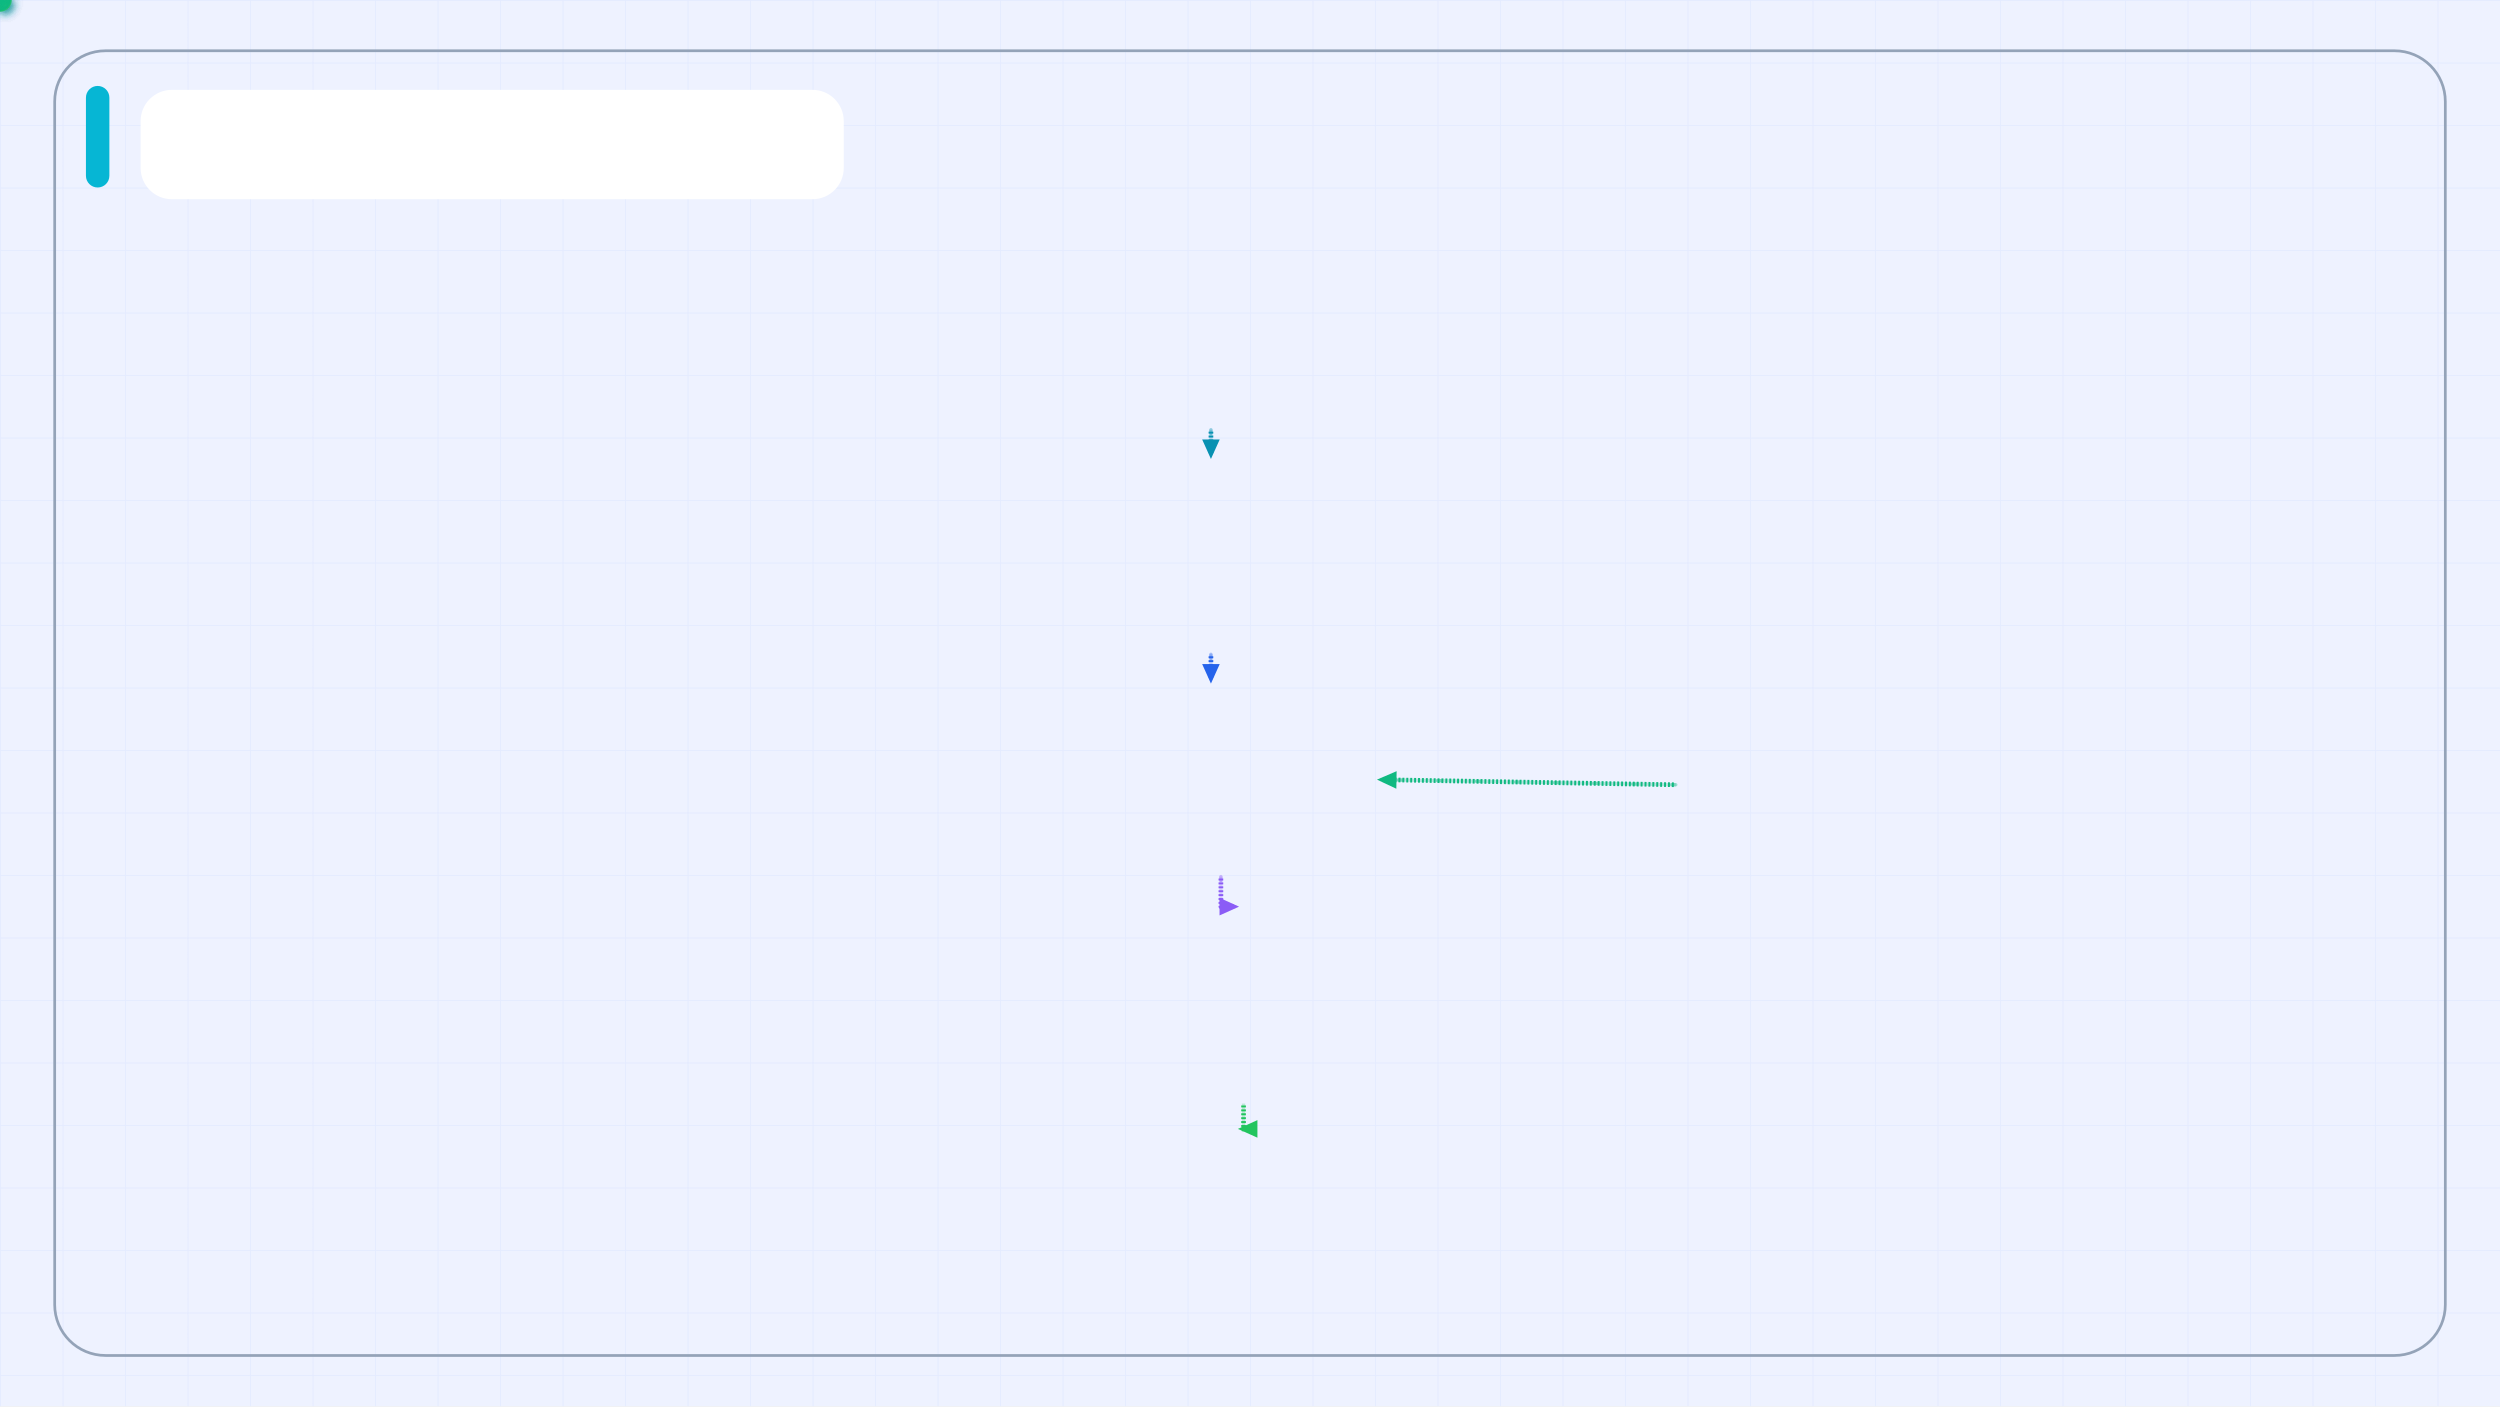
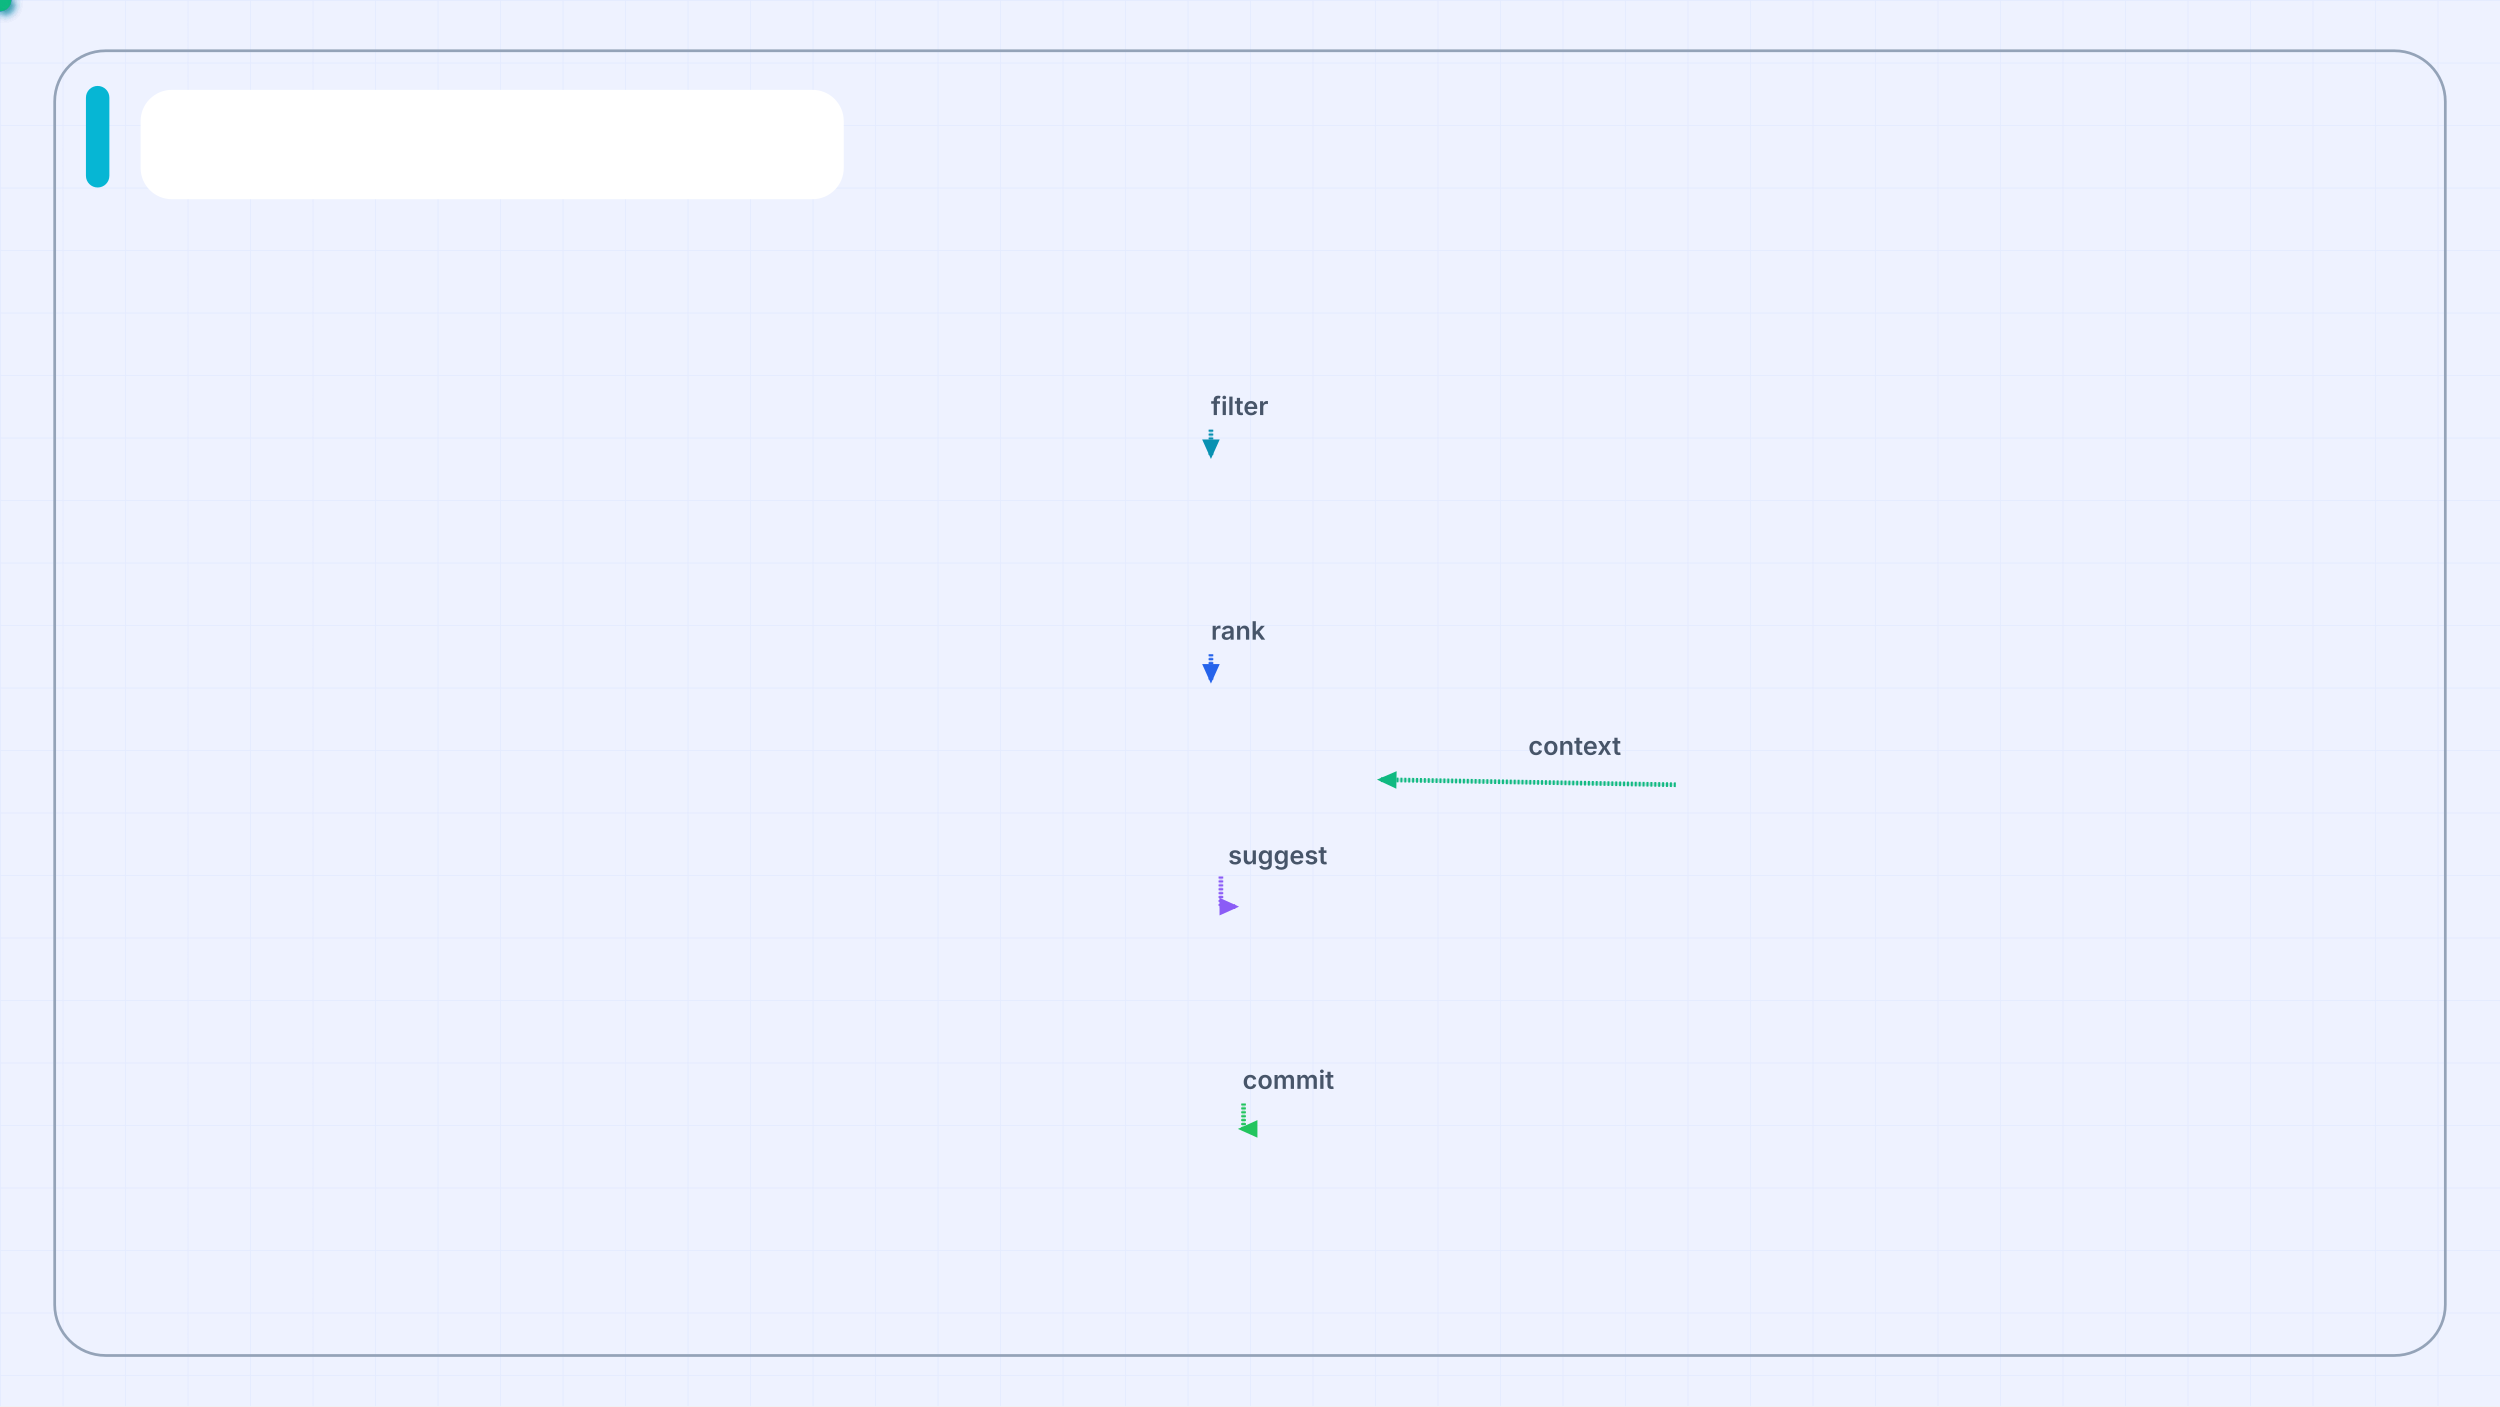
- <svg xmlns="http://www.w3.org/2000/svg" width="1280" height="720" viewBox="0 0 1280 720" role="img" aria-labelledby="diagram-title diagram-desc" data-motion-profile="expressive" data-motion-sequence="step-stagger" data-motion-edge="ghost-flow" data-motion-node="pulse" data-motion-group="border-scan" data-motion-title="highlight-sweep" data-motion-reduced="subtle" data-icon-system="illustrated-character-v1">
+ <svg xmlns="http://www.w3.org/2000/svg" width="1280" height="720" viewBox="0 0 1280 720" role="img" aria-labelledby="diagram-title diagram-desc" data-motion-profile="expressive" data-motion-sequence="step-stagger" data-motion-edge="comet-flow" data-motion-node="pulse" data-motion-group="border-scan" data-motion-title="highlight-sweep" data-motion-reduced="subtle" data-icon-system="illustrated-character-v1">
  <style>
  .title { font: 700 42px ui-sans-serif, system-ui, -apple-system, BlinkMacSystemFont, "Segoe UI", sans-serif; letter-spacing: 0; }
  .subtitle { font: 400 16px ui-sans-serif, system-ui, -apple-system, BlinkMacSystemFont, "Segoe UI", sans-serif; }
  .node-title { font: 700 18px ui-sans-serif, system-ui, -apple-system, BlinkMacSystemFont, "Segoe UI", sans-serif; }
  .node-caption { font: 400 13px ui-sans-serif, system-ui, -apple-system, BlinkMacSystemFont, "Segoe UI", sans-serif; opacity: 0.84; }
  .group-label { font: 700 14px ui-sans-serif, system-ui, -apple-system, BlinkMacSystemFont, "Segoe UI", sans-serif; text-transform: uppercase; letter-spacing: 0.08em; }
  .edge-label { font: 600 13px ui-sans-serif, system-ui, -apple-system, BlinkMacSystemFont, "Segoe UI", sans-serif; }
  .step-label { font: 700 12px ui-sans-serif, system-ui, -apple-system, BlinkMacSystemFont, "Segoe UI", sans-serif; }
  .edge-flow { stroke-linecap: round; }
  .edge-draw, .edge-base { stroke-linecap: butt; stroke-linejoin: round; }
  .edge-particle { filter: url(#particle-glow); }
  .edge-arrow-particle { filter: url(#particle-glow); }
  .semantic-icon { vector-effect: non-scaling-stroke; }
  .semantic-icon-breathe { transform-box: fill-box; transform-origin: center; animation: semanticIconBreathe 2.8s ease-in-out infinite; }
  .icon-breathe-halo { pointer-events: none; filter: url(#particle-glow); }
  .node-glow, .node-burst { pointer-events: none; }
  #title-accent { transform-origin: 50px 70px; animation: titlePulse 4.8s ease-in-out infinite; }
  #title-highlight { transform-origin: 252px 74px; animation: titleSlide 5.6s ease-in-out infinite; }
  @keyframes titlePulse { 0%, 100% { opacity: 0.76; } 50% { opacity: 1; } }
  @keyframes titleSlide { 0%, 100% { transform: translateX(0); opacity: 0.9; } 50% { transform: translateX(8px); opacity: 1; } }
  @keyframes semanticIconBreathe { 0%, 100% { transform: scale(0.96); opacity: 0.72; } 50% { transform: scale(1.08); opacity: 1; } }
  @media (prefers-reduced-motion: reduce) {
    #title-accent, #title-highlight, .semantic-icon-breathe { animation: none; }
  }
</style>
  <rect width="100%" height="100%" fill="#eef2ff" />
  <defs>
    <filter id="soft-glow" x="-40%" y="-40%" width="180%" height="180%">
      <feGaussianBlur stdDeviation="5" result="blur" />
      <feMerge>
        <feMergeNode in="blur" />
        <feMergeNode in="SourceGraphic" />
      </feMerge>
    </filter>
    <filter id="particle-glow" x="-80%" y="-80%" width="260%" height="260%">
      <feGaussianBlur stdDeviation="2.6" result="blur" />
      <feMerge>
        <feMergeNode in="blur" />
        <feMergeNode in="SourceGraphic" />
      </feMerge>
    </filter>
    <pattern id="grid" width="32" height="32" patternUnits="userSpaceOnUse">
      <path d="M 32 0 L 0 0 0 32" fill="none" stroke="#dbe4ff" stroke-width="1" />
    </pattern>
  </defs>
  <rect width="100%" height="100%" fill="url(#grid)" opacity="0.52" />
  <rect x="28" y="26" width="1224" height="668" rx="26" fill="none" stroke="#94a3b8" stroke-width="1.4" opacity="1.00" />
  <rect id="title-accent" x="44" y="44" width="12" height="52" rx="6" fill="#06b6d4" />
  <rect id="title-highlight" x="72" y="46" width="360" height="56" rx="16" fill="#ffffff" />
  <rect class="title-sweep" x="72" y="46" width="0" height="56" rx="16" fill="#06b6d4" opacity="0.16">
    <animate attributeName="width" values="0;360;0" dur="3.20s" begin="0.34s" repeatCount="indefinite" />
    <animate attributeName="x" values="72;72;432" dur="3.20s" begin="0.34s" repeatCount="indefinite" />
  </rect>
  <text id="main-title" x="90" y="84" class="title" fill="#172033" opacity="0">
    <animate attributeName="opacity" values="0;1" dur="0.65s" begin="0.08s" fill="freeze" />
  AI Growth Funnel
</text>
  <text x="74" y="126" class="subtitle" fill="#475569" opacity="0">
    <animate attributeName="opacity" values="0;1" dur="0.65s" begin="0.28s" fill="freeze" />
  signals become qualified users, activation, and expansion loops
</text>
  <g id="group-funnel" class="group" opacity="0">
    <animate attributeName="opacity" values="0;1" dur="0.70s" begin="0.17s" fill="freeze" />
    <rect x="450.0" y="80.0" width="345.0" height="600.0" rx="22" fill="#f8fbff" fill-opacity="0.34" stroke="#2563eb" stroke-width="1.6" stroke-dasharray="9 8">
      <animate attributeName="stroke-dashoffset" values="0;-34" dur="5.60s" begin="0.17s" repeatCount="indefinite" />
    </rect>
    <rect class="group-border-scan" x="450.0" y="80.0" width="345.0" height="600.0" rx="22" fill="none" stroke="#2563eb" stroke-width="3.4" stroke-linecap="round" stroke-dasharray="113.4 661.5" opacity="0.72" filter="url(#soft-glow)">
      <animate attributeName="stroke-dashoffset" values="0;-1890.0" dur="7.15s" begin="0.27s" repeatCount="indefinite" />
    </rect>
    <text x="468.0" y="110.0" class="group-label" fill="#475569">Funnel</text>
  </g>
  <defs>
    <marker id="arrow-1" markerWidth="12" markerHeight="12" viewBox="0 0 12 12" refX="9" refY="6" orient="auto" markerUnits="userSpaceOnUse">
      <path d="M 1 1.5 L 11 6 L 1 10.5 z" fill="#0891b2" />
    </marker>
  </defs>
  <g class="edge" data-role="source">
    <path class="edge-base" d="M 620.0 220.0 L 620.0 233.0" fill="none" stroke="#0891b2" stroke-width="1.7" opacity="0.24" />
-     <path class="edge-draw" d="M 620.0 220.0 L 620.0 233.0" fill="none" stroke="#0891b2" stroke-width="2.4" pathLength="1" stroke-dasharray="1" stroke-dashoffset="1" marker-end="url(#arrow-1)">
-       <animate attributeName="stroke-dashoffset" values="1;0" dur="0.90s" begin="0.47s" fill="freeze" />
-     </path>
-     <path class="edge-flow edge-flow-ghost-flow" d="M 620.0 220.0 L 620.0 233.0" fill="none" stroke="#0891b2" stroke-width="1.7" stroke-dasharray="2 18" opacity="0.38">
-       <animate attributeName="stroke-dashoffset" values="0;-54" dur="3.02s" begin="0.67s" repeatCount="indefinite" />
-       <animate attributeName="opacity" values="0.27;0.38;0.27" dur="3.02s" begin="0.67s" repeatCount="indefinite" />
-     </path>
-     <circle class="edge-particle" r="5.5" fill="#0891b2" opacity="0.92">
-       <animateMotion dur="4.20s" repeatCount="indefinite" path="M 620.0 220.0 L 620.0 233.0" begin="0.32s" />
-       <animate attributeName="opacity" values="0;0.92;0" dur="4.20s" begin="0.32s" repeatCount="indefinite" />
-     </circle>
-     <circle class="edge-particle" r="3.5" fill="#0891b2" opacity="0.74">
-       <animateMotion dur="4.20s" repeatCount="indefinite" path="M 620.0 220.0 L 620.0 233.0" begin="1.72s" />
-       <animate attributeName="opacity" values="0;0.74;0" dur="4.20s" begin="1.72s" repeatCount="indefinite" />
-     </circle>
-     <circle class="edge-particle" r="2.4" fill="#0891b2" opacity="0.56">
-       <animateMotion dur="4.20s" repeatCount="indefinite" path="M 620.0 220.0 L 620.0 233.0" begin="3.12s" />
-       <animate attributeName="opacity" values="0;0.56;0" dur="4.20s" begin="3.12s" repeatCount="indefinite" />
-     </circle>
-     <circle class="edge-particle" r="1.8" fill="#0891b2" opacity="0.38">
-       <animateMotion dur="4.20s" repeatCount="indefinite" path="M 620.0 220.0 L 620.0 233.0" begin="4.52s" />
-       <animate attributeName="opacity" values="0;0.38;0" dur="4.20s" begin="4.52s" repeatCount="indefinite" />
-     </circle>
-     <text x="620.0" y="212.5" class="edge-label" fill="#475569" opacity="0">
-       <animate attributeName="opacity" values="0;1" dur="0.45s" begin="0.61s" fill="freeze" />
+     <path class="edge-draw" d="M 620.0 220.0 L 620.0 233.0" fill="none" stroke="#0891b2" stroke-width="2.4" pathLength="1" stroke-dasharray="1" stroke-dashoffset="0" marker-end="url(#arrow-1)" />
+     <circle class="edge-particle edge-comet edge-comet-head" r="5.8" fill="#0891b2" stroke="none" opacity="1.00">
+       <animateMotion dur="1.85s" repeatCount="indefinite" path="M 620.0 220.0 L 620.0 233.0" begin="-0.19s" />
+       <animate attributeName="opacity" values="0;1.00;0" dur="1.85s" begin="-0.19s" repeatCount="indefinite" />
+     </circle>
+     <circle class="edge-particle edge-comet edge-comet-tail" r="4.2" fill="#0891b2" stroke="none" opacity="0.62">
+       <animateMotion dur="1.85s" repeatCount="indefinite" path="M 620.0 220.0 L 620.0 233.0" begin="-0.12s" />
+       <animate attributeName="opacity" values="0;0.62;0" dur="1.85s" begin="-0.12s" repeatCount="indefinite" />
+     </circle>
+     <circle class="edge-particle edge-comet edge-comet-tail" r="3.0" fill="#0891b2" stroke="none" opacity="0.38">
+       <animateMotion dur="1.85s" repeatCount="indefinite" path="M 620.0 220.0 L 620.0 233.0" begin="-0.04s" />
+       <animate attributeName="opacity" values="0;0.38;0" dur="1.85s" begin="-0.04s" repeatCount="indefinite" />
+     </circle>
+     <circle class="edge-particle edge-comet edge-comet-tail" r="2.0" fill="#0891b2" stroke="none" opacity="0.20">
+       <animateMotion dur="1.85s" repeatCount="indefinite" path="M 620.0 220.0 L 620.0 233.0" begin="0.03s" />
+       <animate attributeName="opacity" values="0;0.20;0" dur="1.85s" begin="0.03s" repeatCount="indefinite" />
+     </circle>
+     <text x="620.0" y="212.5" class="edge-label" fill="#475569" opacity="1">
    filter
  </text>
  </g>
  <defs>
    <marker id="arrow-2" markerWidth="12" markerHeight="12" viewBox="0 0 12 12" refX="9" refY="6" orient="auto" markerUnits="userSpaceOnUse">
      <path d="M 1 1.5 L 11 6 L 1 10.5 z" fill="#2563eb" />
    </marker>
  </defs>
  <g class="edge" data-role="process">
    <path class="edge-base" d="M 620.0 335.0 L 620.0 348.0" fill="none" stroke="#2563eb" stroke-width="1.7" opacity="0.24" />
-     <path class="edge-draw" d="M 620.0 335.0 L 620.0 348.0" fill="none" stroke="#2563eb" stroke-width="2.4" pathLength="1" stroke-dasharray="1" stroke-dashoffset="1" marker-end="url(#arrow-2)">
-       <animate attributeName="stroke-dashoffset" values="1;0" dur="0.90s" begin="0.59s" fill="freeze" />
-     </path>
-     <path class="edge-flow edge-flow-ghost-flow" d="M 620.0 335.0 L 620.0 348.0" fill="none" stroke="#2563eb" stroke-width="1.7" stroke-dasharray="2 18" opacity="0.38">
-       <animate attributeName="stroke-dashoffset" values="0;-54" dur="3.02s" begin="0.79s" repeatCount="indefinite" />
-       <animate attributeName="opacity" values="0.27;0.38;0.27" dur="3.02s" begin="0.79s" repeatCount="indefinite" />
-     </path>
-     <circle class="edge-particle" r="5.5" fill="#2563eb" opacity="0.92">
-       <animateMotion dur="4.20s" repeatCount="indefinite" path="M 620.0 335.0 L 620.0 348.0" begin="0.64s" />
-       <animate attributeName="opacity" values="0;0.92;0" dur="4.20s" begin="0.64s" repeatCount="indefinite" />
-     </circle>
-     <circle class="edge-particle" r="3.5" fill="#2563eb" opacity="0.74">
-       <animateMotion dur="4.20s" repeatCount="indefinite" path="M 620.0 335.0 L 620.0 348.0" begin="2.04s" />
-       <animate attributeName="opacity" values="0;0.74;0" dur="4.20s" begin="2.04s" repeatCount="indefinite" />
-     </circle>
-     <circle class="edge-particle" r="2.4" fill="#2563eb" opacity="0.56">
-       <animateMotion dur="4.20s" repeatCount="indefinite" path="M 620.0 335.0 L 620.0 348.0" begin="3.44s" />
-       <animate attributeName="opacity" values="0;0.56;0" dur="4.20s" begin="3.44s" repeatCount="indefinite" />
-     </circle>
-     <circle class="edge-particle" r="1.8" fill="#2563eb" opacity="0.38">
-       <animateMotion dur="4.20s" repeatCount="indefinite" path="M 620.0 335.0 L 620.0 348.0" begin="4.84s" />
-       <animate attributeName="opacity" values="0;0.38;0" dur="4.20s" begin="4.84s" repeatCount="indefinite" />
-     </circle>
-     <text x="620.0" y="327.5" class="edge-label" fill="#475569" opacity="0">
-       <animate attributeName="opacity" values="0;1" dur="0.45s" begin="0.73s" fill="freeze" />
+     <path class="edge-draw" d="M 620.0 335.0 L 620.0 348.0" fill="none" stroke="#2563eb" stroke-width="2.4" pathLength="1" stroke-dasharray="1" stroke-dashoffset="0" marker-end="url(#arrow-2)" />
+     <circle class="edge-particle edge-comet edge-comet-head" r="5.8" fill="#2563eb" stroke="none" opacity="1.00">
+       <animateMotion dur="1.85s" repeatCount="indefinite" path="M 620.0 335.0 L 620.0 348.0" begin="-0.38s" />
+       <animate attributeName="opacity" values="0;1.00;0" dur="1.85s" begin="-0.38s" repeatCount="indefinite" />
+     </circle>
+     <circle class="edge-particle edge-comet edge-comet-tail" r="4.2" fill="#2563eb" stroke="none" opacity="0.62">
+       <animateMotion dur="1.85s" repeatCount="indefinite" path="M 620.0 335.0 L 620.0 348.0" begin="-0.30s" />
+       <animate attributeName="opacity" values="0;0.62;0" dur="1.85s" begin="-0.30s" repeatCount="indefinite" />
+     </circle>
+     <circle class="edge-particle edge-comet edge-comet-tail" r="3.0" fill="#2563eb" stroke="none" opacity="0.38">
+       <animateMotion dur="1.85s" repeatCount="indefinite" path="M 620.0 335.0 L 620.0 348.0" begin="-0.23s" />
+       <animate attributeName="opacity" values="0;0.38;0" dur="1.85s" begin="-0.23s" repeatCount="indefinite" />
+     </circle>
+     <circle class="edge-particle edge-comet edge-comet-tail" r="2.0" fill="#2563eb" stroke="none" opacity="0.20">
+       <animateMotion dur="1.85s" repeatCount="indefinite" path="M 620.0 335.0 L 620.0 348.0" begin="-0.16s" />
+       <animate attributeName="opacity" values="0;0.20;0" dur="1.85s" begin="-0.16s" repeatCount="indefinite" />
+     </circle>
+     <text x="620.0" y="327.5" class="edge-label" fill="#475569" opacity="1">
    rank
  </text>
  </g>
  <defs>
    <marker id="arrow-3" markerWidth="12" markerHeight="12" viewBox="0 0 12 12" refX="9" refY="6" orient="auto" markerUnits="userSpaceOnUse">
      <path d="M 1 1.5 L 11 6 L 1 10.5 z" fill="#8b5cf6" />
    </marker>
  </defs>
  <g class="edge" data-role="agent">
    <path class="edge-base" d="M 625.1 448.8 L 625.1 464.2 L 632.4 464.2" fill="none" stroke="#8b5cf6" stroke-width="1.7" opacity="0.24" />
-     <path class="edge-draw" d="M 625.1 448.8 L 625.1 464.2 L 632.4 464.2" fill="none" stroke="#8b5cf6" stroke-width="2.4" pathLength="1" stroke-dasharray="1" stroke-dashoffset="1" marker-end="url(#arrow-3)">
-       <animate attributeName="stroke-dashoffset" values="1;0" dur="0.90s" begin="0.71s" fill="freeze" />
-     </path>
-     <path class="edge-flow edge-flow-ghost-flow" d="M 625.1 448.8 L 625.1 464.2 L 632.4 464.2" fill="none" stroke="#8b5cf6" stroke-width="1.7" stroke-dasharray="2 18" opacity="0.38">
-       <animate attributeName="stroke-dashoffset" values="0;-54" dur="3.02s" begin="0.91s" repeatCount="indefinite" />
-       <animate attributeName="opacity" values="0.27;0.38;0.27" dur="3.02s" begin="0.91s" repeatCount="indefinite" />
-     </path>
-     <circle class="edge-particle" r="5.5" fill="#8b5cf6" opacity="0.92">
-       <animateMotion dur="4.20s" repeatCount="indefinite" path="M 625.1 448.8 L 625.1 464.2 L 632.4 464.2" begin="0.96s" />
-       <animate attributeName="opacity" values="0;0.92;0" dur="4.20s" begin="0.96s" repeatCount="indefinite" />
-     </circle>
-     <circle class="edge-particle" r="3.5" fill="#8b5cf6" opacity="0.74">
-       <animateMotion dur="4.20s" repeatCount="indefinite" path="M 625.1 448.8 L 625.1 464.2 L 632.4 464.2" begin="2.36s" />
-       <animate attributeName="opacity" values="0;0.74;0" dur="4.20s" begin="2.36s" repeatCount="indefinite" />
-     </circle>
-     <circle class="edge-particle" r="2.4" fill="#8b5cf6" opacity="0.56">
-       <animateMotion dur="4.20s" repeatCount="indefinite" path="M 625.1 448.8 L 625.1 464.2 L 632.4 464.2" begin="3.76s" />
-       <animate attributeName="opacity" values="0;0.56;0" dur="4.20s" begin="3.76s" repeatCount="indefinite" />
-     </circle>
-     <circle class="edge-particle" r="1.8" fill="#8b5cf6" opacity="0.38">
-       <animateMotion dur="4.20s" repeatCount="indefinite" path="M 625.1 448.8 L 625.1 464.2 L 632.4 464.2" begin="5.16s" />
-       <animate attributeName="opacity" values="0;0.38;0" dur="4.20s" begin="5.16s" repeatCount="indefinite" />
-     </circle>
-     <text x="628.8" y="442.5" class="edge-label" fill="#475569" opacity="0">
-       <animate attributeName="opacity" values="0;1" dur="0.45s" begin="0.85s" fill="freeze" />
+     <path class="edge-draw" d="M 625.1 448.8 L 625.1 464.2 L 632.4 464.2" fill="none" stroke="#8b5cf6" stroke-width="2.4" pathLength="1" stroke-dasharray="1" stroke-dashoffset="0" marker-end="url(#arrow-3)" />
+     <circle class="edge-particle edge-comet edge-comet-head" r="5.8" fill="#8b5cf6" stroke="none" opacity="1.00">
+       <animateMotion dur="1.85s" repeatCount="indefinite" path="M 625.1 448.8 L 625.1 464.2 L 632.4 464.2" begin="-0.57s" />
+       <animate attributeName="opacity" values="0;1.00;0" dur="1.85s" begin="-0.57s" repeatCount="indefinite" />
+     </circle>
+     <circle class="edge-particle edge-comet edge-comet-tail" r="4.2" fill="#8b5cf6" stroke="none" opacity="0.62">
+       <animateMotion dur="1.85s" repeatCount="indefinite" path="M 625.1 448.8 L 625.1 464.2 L 632.4 464.2" begin="-0.50s" />
+       <animate attributeName="opacity" values="0;0.62;0" dur="1.85s" begin="-0.50s" repeatCount="indefinite" />
+     </circle>
+     <circle class="edge-particle edge-comet edge-comet-tail" r="3.0" fill="#8b5cf6" stroke="none" opacity="0.38">
+       <animateMotion dur="1.85s" repeatCount="indefinite" path="M 625.1 448.8 L 625.1 464.2 L 632.4 464.2" begin="-0.42s" />
+       <animate attributeName="opacity" values="0;0.38;0" dur="1.85s" begin="-0.42s" repeatCount="indefinite" />
+     </circle>
+     <circle class="edge-particle edge-comet edge-comet-tail" r="2.0" fill="#8b5cf6" stroke="none" opacity="0.20">
+       <animateMotion dur="1.85s" repeatCount="indefinite" path="M 625.1 448.8 L 625.1 464.2 L 632.4 464.2" begin="-0.35s" />
+       <animate attributeName="opacity" values="0;0.20;0" dur="1.85s" begin="-0.35s" repeatCount="indefinite" />
+     </circle>
+     <text x="628.8" y="442.5" class="edge-label" fill="#475569" opacity="1">
    suggest
  </text>
  </g>
  <defs>
    <marker id="arrow-4" markerWidth="12" markerHeight="12" viewBox="0 0 12 12" refX="9" refY="6" orient="auto" markerUnits="userSpaceOnUse">
      <path d="M 1 1.5 L 11 6 L 1 10.5 z" fill="#22c55e" />
    </marker>
  </defs>
  <g class="edge" data-role="output">
    <path class="edge-base" d="M 636.7 565.0 L 636.7 578.0 L 635.8 578.0" fill="none" stroke="#22c55e" stroke-width="1.7" opacity="0.24" />
-     <path class="edge-draw" d="M 636.7 565.0 L 636.7 578.0 L 635.8 578.0" fill="none" stroke="#22c55e" stroke-width="2.4" pathLength="1" stroke-dasharray="1" stroke-dashoffset="1" marker-end="url(#arrow-4)">
-       <animate attributeName="stroke-dashoffset" values="1;0" dur="0.90s" begin="0.83s" fill="freeze" />
-     </path>
-     <circle class="edge-particle" r="6.0" fill="#22c55e" opacity="0.92">
-       <animateMotion dur="4.20s" repeatCount="indefinite" path="M 636.7 565.0 L 636.7 578.0 L 635.8 578.0" begin="1.28s" />
-       <animate attributeName="opacity" values="0;0.92;0" dur="4.20s" begin="1.28s" repeatCount="indefinite" />
-     </circle>
-     <circle class="edge-particle" r="3.8" fill="#22c55e" opacity="0.74">
-       <animateMotion dur="4.20s" repeatCount="indefinite" path="M 636.7 565.0 L 636.7 578.0 L 635.8 578.0" begin="2.68s" />
-       <animate attributeName="opacity" values="0;0.74;0" dur="4.20s" begin="2.68s" repeatCount="indefinite" />
-     </circle>
-     <text x="636.2" y="557.5" class="edge-label" fill="#475569" opacity="0">
-       <animate attributeName="opacity" values="0;1" dur="0.45s" begin="0.97s" fill="freeze" />
+     <path class="edge-draw" d="M 636.7 565.0 L 636.7 578.0 L 635.8 578.0" fill="none" stroke="#22c55e" stroke-width="2.4" pathLength="1" stroke-dasharray="1" stroke-dashoffset="0" marker-end="url(#arrow-4)" />
+     <circle class="edge-particle edge-packet" r="5.5" fill="#22c55e" stroke="none" opacity="0.92">
+       <animateMotion dur="1.65s" repeatCount="indefinite" path="M 636.7 565.0 L 636.7 578.0 L 635.8 578.0" begin="-0.76s" />
+       <animate attributeName="opacity" values="0;0.92;0" dur="1.65s" begin="-0.76s" repeatCount="indefinite" />
+     </circle>
+     <text x="636.2" y="557.5" class="edge-label" fill="#475569" opacity="1">
    commit
  </text>
  </g>
  <defs>
    <marker id="arrow-5" markerWidth="12" markerHeight="12" viewBox="0 0 12 12" refX="9" refY="6" orient="auto" markerUnits="userSpaceOnUse">
      <path d="M 1 1.5 L 11 6 L 1 10.5 z" fill="#10b981" />
    </marker>
  </defs>
  <g class="edge" data-role="memory">
    <path class="edge-base" d="M 858.0 401.8 L 707.0 399.2" fill="none" stroke="#10b981" stroke-width="1.7" opacity="0.24" />
-     <path class="edge-draw" d="M 858.0 401.8 L 707.0 399.2" fill="none" stroke="#10b981" stroke-width="2.4" pathLength="1" stroke-dasharray="1" stroke-dashoffset="1" marker-end="url(#arrow-5)">
-       <animate attributeName="stroke-dashoffset" values="1;0" dur="0.90s" begin="0.95s" fill="freeze" />
-     </path>
-     <path class="edge-flow edge-flow-ghost-flow" d="M 858.0 401.8 L 707.0 399.2" fill="none" stroke="#10b981" stroke-width="1.7" stroke-dasharray="2 18" opacity="0.38">
-       <animate attributeName="stroke-dashoffset" values="0;-54" dur="3.02s" begin="1.15s" repeatCount="indefinite" />
-       <animate attributeName="opacity" values="0.27;0.38;0.27" dur="3.02s" begin="1.15s" repeatCount="indefinite" />
-     </path>
-     <circle class="edge-particle" r="5.5" fill="#10b981" opacity="0.92">
-       <animateMotion dur="4.20s" repeatCount="indefinite" path="M 858.0 401.8 L 707.0 399.2" begin="1.60s" />
-       <animate attributeName="opacity" values="0;0.92;0" dur="4.20s" begin="1.60s" repeatCount="indefinite" />
-     </circle>
-     <circle class="edge-particle" r="3.5" fill="#10b981" opacity="0.74">
-       <animateMotion dur="4.20s" repeatCount="indefinite" path="M 858.0 401.8 L 707.0 399.2" begin="3.00s" />
-       <animate attributeName="opacity" values="0;0.74;0" dur="4.20s" begin="3.00s" repeatCount="indefinite" />
-     </circle>
-     <circle class="edge-particle" r="2.4" fill="#10b981" opacity="0.56">
-       <animateMotion dur="4.20s" repeatCount="indefinite" path="M 858.0 401.8 L 707.0 399.2" begin="4.40s" />
-       <animate attributeName="opacity" values="0;0.56;0" dur="4.20s" begin="4.40s" repeatCount="indefinite" />
-     </circle>
-     <circle class="edge-particle" r="1.8" fill="#10b981" opacity="0.38">
-       <animateMotion dur="4.20s" repeatCount="indefinite" path="M 858.0 401.8 L 707.0 399.2" begin="5.80s" />
-       <animate attributeName="opacity" values="0;0.38;0" dur="4.20s" begin="5.80s" repeatCount="indefinite" />
-     </circle>
-     <text x="782.5" y="386.5" class="edge-label" fill="#475569" opacity="0">
-       <animate attributeName="opacity" values="0;1" dur="0.45s" begin="1.09s" fill="freeze" />
+     <path class="edge-draw" d="M 858.0 401.8 L 707.0 399.2" fill="none" stroke="#10b981" stroke-width="2.4" pathLength="1" stroke-dasharray="1" stroke-dashoffset="0" marker-end="url(#arrow-5)" />
+     <circle class="edge-particle edge-comet edge-comet-head" r="5.8" fill="#10b981" stroke="none" opacity="1.00">
+       <animateMotion dur="1.85s" repeatCount="indefinite" path="M 858.0 401.8 L 707.0 399.2" begin="-0.95s" />
+       <animate attributeName="opacity" values="0;1.00;0" dur="1.85s" begin="-0.95s" repeatCount="indefinite" />
+     </circle>
+     <circle class="edge-particle edge-comet edge-comet-tail" r="4.2" fill="#10b981" stroke="none" opacity="0.62">
+       <animateMotion dur="1.85s" repeatCount="indefinite" path="M 858.0 401.8 L 707.0 399.2" begin="-0.88s" />
+       <animate attributeName="opacity" values="0;0.62;0" dur="1.85s" begin="-0.88s" repeatCount="indefinite" />
+     </circle>
+     <circle class="edge-particle edge-comet edge-comet-tail" r="3.0" fill="#10b981" stroke="none" opacity="0.38">
+       <animateMotion dur="1.85s" repeatCount="indefinite" path="M 858.0 401.8 L 707.0 399.2" begin="-0.80s" />
+       <animate attributeName="opacity" values="0;0.38;0" dur="1.85s" begin="-0.80s" repeatCount="indefinite" />
+     </circle>
+     <circle class="edge-particle edge-comet edge-comet-tail" r="2.0" fill="#10b981" stroke="none" opacity="0.20">
+       <animateMotion dur="1.85s" repeatCount="indefinite" path="M 858.0 401.8 L 707.0 399.2" begin="-0.72s" />
+       <animate attributeName="opacity" values="0;0.20;0" dur="1.85s" begin="-0.72s" repeatCount="indefinite" />
+     </circle>
+     <text x="782.5" y="386.5" class="edge-label" fill="#475569" opacity="1">
    context
  </text>
  </g>
  <g id="node-traffic" class="node motion-node" data-role="source" opacity="0">
    <animate attributeName="opacity" values="0;1" dur="0.55s" begin="0.25s" fill="freeze" />
    <animateTransform attributeName="transform" type="translate" values="0 0;0 -3.0;0 0;0 2.0;0 0" dur="5.85s" begin="0.95s" repeatCount="indefinite" additive="sum" />
    <rect class="node-glow" x="501.0" y="126.0" width="238.0" height="86.0" rx="22.0" fill="none" stroke="#0891b2" stroke-width="1.2" opacity="0.12" filter="url(#soft-glow)">
      <animate attributeName="opacity" values="0.08;0.24;0.08" dur="4.25s" begin="0.45s" repeatCount="indefinite" />
      <animate attributeName="stroke-width" values="1.0;2.4;1.0" dur="4.25s" begin="0.45s" repeatCount="indefinite" />
    </rect>
    <rect x="505.0" y="130.0" width="230.0" height="78.0" rx="18.0" fill="#f0fdff" stroke="#0891b2" stroke-width="1.5" />
    <g class="semantic-icon-wrap semantic-icon-character-wrap" data-icon="cloud" data-node-id="traffic" opacity="0.98">
      <g id="icon-traffic-root" class="semantic-icon semantic-icon-illustrated-character-v1" data-semantic-role="uplink-send-ready" data-rest-opacity="1" transform="translate(535.0 145.0) scale(0.48)">
        <g class="illustrated-character-motion-shell">
          <path id="icon-traffic-cloud" class="illustrated-character-part illustrated-character-cloud" data-rest-opacity="1" d="M25 70c-13 0-16-18-3-22 1-14 20-18 27-7 10-8 27-1 25 12 12 4 8 17-3 17z" fill="#83d9ed" stroke="#283047" stroke-width="3" stroke-linecap="round" stroke-linejoin="round" />
          <path id="icon-traffic-kite" class="illustrated-character-part illustrated-character-kite" data-rest-opacity="1" d="M53 24l13 13-13 13-13-13z" fill="#c5b8f2" stroke="#283047" stroke-width="3" stroke-linecap="round" stroke-linejoin="round" />
          <path id="icon-traffic-kite-tail" class="illustrated-character-part illustrated-character-kite-tail" data-rest-opacity="1" d="M53 50c3 5-4 8 0 13" fill="none" stroke="#283047" stroke-width="3" stroke-linecap="round" stroke-linejoin="round" />
          <circle id="icon-traffic-data-dot" class="illustrated-character-part illustrated-character-data-dot" data-rest-opacity="1" cx="53" cy="61" r="4" fill="#ffd45e" stroke="#283047" stroke-width="3" stroke-linecap="round" stroke-linejoin="round" />
          <circle id="icon-traffic-ready-light" class="illustrated-character-part illustrated-character-ready-light" data-rest-opacity="1" cx="73" cy="42" r="6" fill="#49c99a" stroke="#283047" stroke-width="3" stroke-linecap="round" stroke-linejoin="round" />
        </g>
      </g>
    </g>
    <text x="648.0" y="156.0" text-anchor="middle" fill="#172033">
      <tspan x="648.0" dy="18" class="node-title">Traffic</tspan>
      <tspan x="648.0" dy="17" class="node-caption">visits</tspan>
    </text>
  </g>
  <g id="node-qualify" class="node motion-node" data-role="process" opacity="0">
    <animate attributeName="opacity" values="0;1" dur="0.55s" begin="0.37s" fill="freeze" />
    <animateTransform attributeName="transform" type="translate" values="0 0;0 -3.0;0 0;0 2.0;0 0" dur="6.30s" begin="1.07s" repeatCount="indefinite" additive="sum" />
    <rect class="node-glow" x="521.0" y="241.0" width="198.0" height="86.0" rx="22.0" fill="none" stroke="#2563eb" stroke-width="1.2" opacity="0.12" filter="url(#soft-glow)">
      <animate attributeName="opacity" values="0.08;0.24;0.08" dur="4.60s" begin="0.57s" repeatCount="indefinite" />
      <animate attributeName="stroke-width" values="1.0;2.4;1.0" dur="4.60s" begin="0.57s" repeatCount="indefinite" />
    </rect>
    <rect x="525.0" y="245.0" width="190.0" height="78.0" rx="18.0" fill="#f8fbff" stroke="#2563eb" stroke-width="1.5" />
    <g class="semantic-icon-wrap semantic-icon-character-wrap" data-icon="search" data-node-id="qualify" opacity="0.98">
      <g id="icon-qualify-root" class="semantic-icon semantic-icon-illustrated-character-v1" data-semantic-role="scout-scan-find" data-rest-opacity="1" transform="translate(546.6 260.0) scale(0.48)">
        <g class="illustrated-character-motion-shell">
          <circle id="icon-qualify-lens" class="illustrated-character-part illustrated-character-lens" data-rest-opacity="1" cx="45" cy="46" r="23" fill="#83d9ed" stroke="#283047" stroke-width="3" stroke-linecap="round" stroke-linejoin="round" />
          <path id="icon-qualify-lens-shine" class="illustrated-character-part illustrated-character-lens-shine" data-rest-opacity="1" d="M31 40c4-9 13-14 23-12" fill="none" stroke="#283047" stroke-width="3" stroke-linecap="round" stroke-linejoin="round" />
          <path id="icon-qualify-scan" class="illustrated-character-part illustrated-character-scan" data-rest-opacity="1" d="M25 46h40" fill="none" stroke="#283047" stroke-width="3" stroke-linecap="round" stroke-linejoin="round" />
          <path id="icon-qualify-handle" class="illustrated-character-part illustrated-character-handle" data-rest-opacity="1" d="M61 62l16 16" fill="none" stroke="#283047" stroke-width="3" stroke-linecap="round" stroke-linejoin="round" />
          <path id="icon-qualify-marker" class="illustrated-character-part illustrated-character-marker" data-rest-opacity="1" d="M45 33c-6 0-10 4-10 10 0 8 10 17 10 17s10-9 10-17c0-6-4-10-10-10z" fill="#ffd2b8" stroke="#283047" stroke-width="3" stroke-linecap="round" stroke-linejoin="round" />
          <circle id="icon-qualify-marker-dot" class="illustrated-character-part illustrated-character-marker-dot" data-rest-opacity="1" cx="45" cy="43" r="3" fill="#fffdf6" stroke="#283047" stroke-width="3" stroke-linecap="round" stroke-linejoin="round" />
          <path id="icon-qualify-spark" class="illustrated-character-part illustrated-character-spark" data-rest-opacity="1" d="M77 22l2 5 5 2-5 2-2 5-2-5-5-2 5-2z" fill="#ffd45e" stroke="#283047" stroke-width="3" stroke-linecap="round" stroke-linejoin="round" />
        </g>
      </g>
    </g>
    <text x="648.0" y="271.0" text-anchor="middle" fill="#172033">
      <tspan x="648.0" dy="18" class="node-title">Qualify</tspan>
      <tspan x="648.0" dy="17" class="node-caption">fit + intent</tspan>
    </text>
  </g>
  <g id="node-activate" class="node motion-node" data-role="agent" opacity="0">
    <animate attributeName="opacity" values="0;1" dur="0.55s" begin="0.49s" fill="freeze" />
    <animateTransform attributeName="transform" type="translate" values="0 0;0 -3.0;0 0;0 2.0;0 0" dur="5.40s" begin="1.19s" repeatCount="indefinite" additive="sum" />
    <rect class="node-glow" x="541.0" y="356.0" width="158.0" height="86.0" rx="22.0" fill="none" stroke="#8b5cf6" stroke-width="1.2" opacity="0.12" filter="url(#soft-glow)">
      <animate attributeName="opacity" values="0.08;0.24;0.08" dur="4.95s" begin="0.69s" repeatCount="indefinite" />
      <animate attributeName="stroke-width" values="1.0;2.4;1.0" dur="4.95s" begin="0.69s" repeatCount="indefinite" />
    </rect>
    <rect x="545.0" y="360.0" width="150.0" height="78.0" rx="18.0" fill="#fbfaff" stroke="#8b5cf6" stroke-width="1.5" />
    <g class="semantic-icon-wrap semantic-icon-character-wrap" data-icon="agent" data-node-id="activate" opacity="0.98">
      <g id="icon-activate-root" class="semantic-icon semantic-icon-illustrated-character-v1" data-semantic-role="think-decide-confirm" data-rest-opacity="1" transform="translate(561.0 375.0) scale(0.48)">
        <g class="illustrated-character-motion-shell">
          <path id="icon-activate-brain-left" class="illustrated-character-part illustrated-character-brain-left" data-rest-opacity="1" d="M48 18C31 10 13 23 18 39C4 48 10 67 25 70C26 86 44 91 52 78L52 30C51 25 50 21 48 18Z" fill="#49c99a" stroke="#283047" stroke-width="3" stroke-linecap="round" stroke-linejoin="round" />
          <path id="icon-activate-brain-right" class="illustrated-character-part illustrated-character-brain-right" data-rest-opacity="1" d="M52 18C69 10 87 23 82 39C96 48 90 67 75 70C74 86 56 91 48 78L48 30C49 25 50 21 52 18Z" fill="#c5b8f2" stroke="#283047" stroke-width="3" stroke-linecap="round" stroke-linejoin="round" />
          <path id="icon-activate-brain-veins" class="illustrated-character-part illustrated-character-brain-veins" data-rest-opacity="1" d="M34 27c-5 6 4 9 1 16m-8 12c8-1 5 9 11 11m28-39c5 6-4 9-1 16m8 12c-8-1-5 9-11 11" fill="none" stroke="#283047" stroke-width="3" stroke-linecap="round" stroke-linejoin="round" />
          <rect id="icon-activate-chip" class="illustrated-character-part illustrated-character-chip" data-rest-opacity="1" x="31" y="33" width="38" height="32" rx="4" fill="#fffdf6" stroke="#283047" stroke-width="3" stroke-linecap="round" stroke-linejoin="round" />
          <text id="icon-activate-chip-label" class="illustrated-character-part illustrated-character-chip-label" data-rest-opacity="1" x="50" y="54" fill="#283047" text-anchor="middle" font-family="ui-sans-serif, system-ui" font-size="20" font-weight="700">AI</text>
          <path id="icon-activate-signal" class="illustrated-character-part illustrated-character-signal" data-rest-opacity="1" d="M73 39h7m-7 7h10m-10 7h7" fill="none" stroke="#283047" stroke-width="3" stroke-linecap="round" stroke-linejoin="round" />
          <path id="icon-activate-spark" class="illustrated-character-part illustrated-character-spark" data-rest-opacity="1" d="M21 20l2 5 5 2-5 2-2 5-2-5-5-2 5-2z" fill="#ffd45e" stroke="#283047" stroke-width="3" stroke-linecap="round" stroke-linejoin="round" />
        </g>
      </g>
    </g>
    <text x="641.0" y="386.0" text-anchor="middle" fill="#172033">
      <tspan x="641.0" dy="18" class="node-title">Activate</tspan>
      <tspan x="641.0" dy="17" class="node-caption">first</tspan>
      <tspan x="641.0" dy="17" class="node-caption">value</tspan>
    </text>
  </g>
  <g id="node-expand" class="node motion-node" data-role="tool" opacity="0">
    <animate attributeName="opacity" values="0;1" dur="0.55s" begin="0.61s" fill="freeze" />
    <animateTransform attributeName="transform" type="translate" values="0 0;0 -3.0;0 0;0 2.0;0 0" dur="5.85s" begin="1.31s" repeatCount="indefinite" additive="sum" />
    <rect class="node-glow" x="561.0" y="471.0" width="153.0" height="86.0" rx="22.0" fill="none" stroke="#f59e0b" stroke-width="1.2" opacity="0.12" filter="url(#soft-glow)">
      <animate attributeName="opacity" values="0.08;0.24;0.08" dur="3.90s" begin="0.81s" repeatCount="indefinite" />
      <animate attributeName="stroke-width" values="1.0;2.4;1.0" dur="3.90s" begin="0.81s" repeatCount="indefinite" />
    </rect>
    <rect x="565.0" y="475.0" width="145.0" height="78.0" rx="18.0" fill="#fffaf0" stroke="#f59e0b" stroke-width="1.5" />
    <g class="semantic-icon-wrap semantic-icon-character-wrap" data-icon="tool" data-node-id="expand" opacity="0.98">
      <g id="icon-expand-root" class="semantic-icon semantic-icon-illustrated-character-v1" data-semantic-role="kit-act-confirm" data-rest-opacity="1" transform="translate(581.0 490.0) scale(0.48)">
        <g class="illustrated-character-motion-shell">
          <path id="icon-expand-bucket" class="illustrated-character-part illustrated-character-bucket" data-rest-opacity="1" d="M25 40h50l-5 43H30z" fill="#39b8b5" stroke="#283047" stroke-width="3" stroke-linecap="round" stroke-linejoin="round" />
          <path id="icon-expand-lid" class="illustrated-character-part illustrated-character-lid" data-rest-opacity="1" d="M29 39c5-12 37-12 42 0z" fill="#c5b8f2" stroke="#283047" stroke-width="3" stroke-linecap="round" stroke-linejoin="round" />
          <path id="icon-expand-handle" class="illustrated-character-part illustrated-character-handle" data-rest-opacity="1" d="M35 41c0-17 30-17 30 0" fill="none" stroke="#283047" stroke-width="3" stroke-linecap="round" stroke-linejoin="round" />
          <path id="icon-expand-wrench" class="illustrated-character-part illustrated-character-wrench" data-rest-opacity="1" d="M55 28c6-5 13-2 15 3l-7 4 6 7-8 8-7-6-4 7c-6-2-9-9-5-15l5 4 6-6z" fill="#ffd45e" stroke="#283047" stroke-width="3" stroke-linecap="round" stroke-linejoin="round" />
          <circle id="icon-expand-wrench-hole" class="illustrated-character-part illustrated-character-wrench-hole" data-rest-opacity="1" cx="65" cy="31" r="3" fill="#fffdf6" stroke="#283047" stroke-width="3" stroke-linecap="round" stroke-linejoin="round" />
          <path id="icon-expand-spark" class="illustrated-character-part illustrated-character-spark" data-rest-opacity="1" d="M27 66l2 5 5 2-5 2-2 5-2-5-5-2 5-2z" fill="#ffd2b8" stroke="#283047" stroke-width="3" stroke-linecap="round" stroke-linejoin="round" />
        </g>
      </g>
    </g>
    <text x="658.5" y="501.0" text-anchor="middle" fill="#172033">
      <tspan x="658.5" dy="18" class="node-title">Expand</tspan>
      <tspan x="658.5" dy="17" class="node-caption">next best</tspan>
      <tspan x="658.5" dy="17" class="node-caption">action</tspan>
    </text>
  </g>
  <g id="node-retain" class="node motion-node" data-role="output" opacity="0">
    <animate attributeName="opacity" values="0;1" dur="0.55s" begin="0.73s" fill="freeze" />
    <animateTransform attributeName="transform" type="translate" values="0 0;0 -3.0;0 0;0 2.0;0 0" dur="6.30s" begin="1.43s" repeatCount="indefinite" additive="sum" />
    <rect class="node-glow" x="571.0" y="586.0" width="128.0" height="78.0" rx="22.0" fill="none" stroke="#22c55e" stroke-width="1.2" opacity="0.12" filter="url(#soft-glow)">
      <animate attributeName="opacity" values="0.08;0.24;0.08" dur="4.25s" begin="0.93s" repeatCount="indefinite" />
      <animate attributeName="stroke-width" values="1.0;2.4;1.0" dur="4.25s" begin="0.93s" repeatCount="indefinite" />
    </rect>
    <rect x="575.0" y="590.0" width="120.0" height="70.0" rx="18.0" fill="#f4fff8" stroke="#22c55e" stroke-width="1.5" />
    <g class="semantic-icon-wrap semantic-icon-character-wrap" data-icon="output" data-node-id="retain" opacity="0.98">
      <g id="icon-retain-root" class="semantic-icon semantic-icon-illustrated-character-v1" data-semantic-role="reveal-deliver-confirm" data-rest-opacity="1" transform="translate(591.0 601.0) scale(0.48)">
        <g class="illustrated-character-motion-shell">
          <path id="icon-retain-envelope" class="illustrated-character-part illustrated-character-envelope" data-rest-opacity="1" d="M19 34h62v42H19z" fill="#83d9ed" stroke="#283047" stroke-width="3" stroke-linecap="round" stroke-linejoin="round" />
          <path id="icon-retain-envelope-fold" class="illustrated-character-part illustrated-character-envelope-fold" data-rest-opacity="1" d="M20 36l30 23 30-23M20 75l19-19m42 19L62 56" fill="none" stroke="#283047" stroke-width="3" stroke-linecap="round" stroke-linejoin="round" />
          <rect id="icon-retain-card" class="illustrated-character-part illustrated-character-card" data-rest-opacity="1" x="35" y="22" width="31" height="34" rx="4" fill="#fffdf6" stroke="#283047" stroke-width="3" stroke-linecap="round" stroke-linejoin="round" />
          <path id="icon-retain-card-line" class="illustrated-character-part illustrated-character-card-line" data-rest-opacity="1" d="M41 32h18m-18 7h12" fill="none" stroke="#283047" stroke-width="3" stroke-linecap="round" stroke-linejoin="round" />
          <path id="icon-retain-check" class="illustrated-character-part illustrated-character-check" data-rest-opacity="1" d="M43 46l5 5 10-11" fill="none" stroke="#283047" stroke-width="3" stroke-linecap="round" stroke-linejoin="round" />
          <path id="icon-retain-spark" class="illustrated-character-part illustrated-character-spark" data-rest-opacity="1" d="M77 22l2 5 5 2-5 2-2 5-2-5-5-2 5-2z" fill="#ffd45e" stroke="#283047" stroke-width="3" stroke-linecap="round" stroke-linejoin="round" />
        </g>
      </g>
    </g>
    <text x="656.0" y="616.0" text-anchor="middle" fill="#172033">
      <tspan x="656.0" dy="18" class="node-title">Retain</tspan>
      <tspan x="656.0" dy="17" class="node-caption">loop</tspan>
    </text>
  </g>
  <g id="node-crm" class="node motion-node" data-role="memory" opacity="0">
    <animate attributeName="opacity" values="0;1" dur="0.55s" begin="0.85s" fill="freeze" />
    <animateTransform attributeName="transform" type="translate" values="0 0;0 -3.0;0 0;0 2.0;0 0" dur="5.40s" begin="1.55s" repeatCount="indefinite" additive="sum" />
    <rect class="node-glow" x="866.0" y="356.0" width="188.0" height="92.0" rx="22.0" fill="none" stroke="#10b981" stroke-width="1.2" opacity="0.12" filter="url(#soft-glow)">
      <animate attributeName="opacity" values="0.08;0.24;0.08" dur="4.60s" begin="1.05s" repeatCount="indefinite" />
      <animate attributeName="stroke-width" values="1.0;2.4;1.0" dur="4.60s" begin="1.05s" repeatCount="indefinite" />
    </rect>
    <rect x="870.0" y="360.0" width="180.0" height="84.0" rx="18.0" fill="#f1fff8" stroke="#10b981" stroke-width="1.5" />
    <g class="semantic-icon-wrap semantic-icon-character-wrap" data-icon="database" data-node-id="crm" opacity="0.98">
      <g id="icon-crm-root" class="semantic-icon semantic-icon-illustrated-character-v1" data-semantic-role="ingest-settle-confirm" data-rest-opacity="1" transform="translate(888.8 377.6) scale(0.4872)">
        <g class="illustrated-character-motion-shell">
          <path id="icon-crm-hat" class="illustrated-character-part illustrated-character-hat" data-rest-opacity="1" d="M31 29c8-15 30-15 38 0l-4 8H35z" fill="#ff9e42" stroke="#283047" stroke-width="3" stroke-linecap="round" stroke-linejoin="round" />
          <path id="icon-crm-hat-band" class="illustrated-character-part illustrated-character-hat-band" data-rest-opacity="1" d="M34 35h32" fill="none" stroke="#283047" stroke-width="3" stroke-linecap="round" stroke-linejoin="round" />
          <path id="icon-crm-bucket" class="illustrated-character-part illustrated-character-bucket" data-rest-opacity="1" d="M27 43h47l-5 43H32z" fill="#39b8b5" stroke="#283047" stroke-width="3" stroke-linecap="round" stroke-linejoin="round" />
          <path id="icon-crm-handle" class="illustrated-character-part illustrated-character-handle" data-rest-opacity="1" d="M34 45c0-18 33-18 33 0" fill="none" stroke="#283047" stroke-width="3" stroke-linecap="round" stroke-linejoin="round" />
          <path id="icon-crm-liquid" class="illustrated-character-part illustrated-character-liquid" data-rest-opacity="1" d="M31 71c9-6 16 5 25 0 7-4 12 0 15 2l-2 13H32z" fill="#ff9e42" stroke="#283047" stroke-width="3" stroke-linecap="round" stroke-linejoin="round" />
          <circle id="icon-crm-bead" class="illustrated-character-part illustrated-character-bead" data-rest-opacity="1" cx="51" cy="24" r="4" fill="#ffd45e" stroke="#283047" stroke-width="3" stroke-linecap="round" stroke-linejoin="round" />
          <path id="icon-crm-check" class="illustrated-character-part illustrated-character-check" data-rest-opacity="1" d="M47 56l5 5 10-11" fill="none" stroke="#283047" stroke-width="3" stroke-linecap="round" stroke-linejoin="round" />
          <path id="icon-crm-spill" class="illustrated-character-part illustrated-character-spill" data-rest-opacity="1" d="M25 86c8-2 15 2 23 0 9-2 17 4 29 1-2 10-14 11-25 9-14 3-27 0-27-10z" fill="#ff9e42" stroke="#283047" stroke-width="3" stroke-linecap="round" stroke-linejoin="round" />
        </g>
      </g>
    </g>
    <text x="986.4" y="388.0" text-anchor="middle" fill="#172033">
      <tspan x="986.4" dy="18" class="node-title">Growth</tspan>
      <tspan x="986.4" dy="18" class="node-title">DB</tspan>
      <tspan x="986.4" dy="17" class="node-caption">history</tspan>
    </text>
  </g>
</svg>
